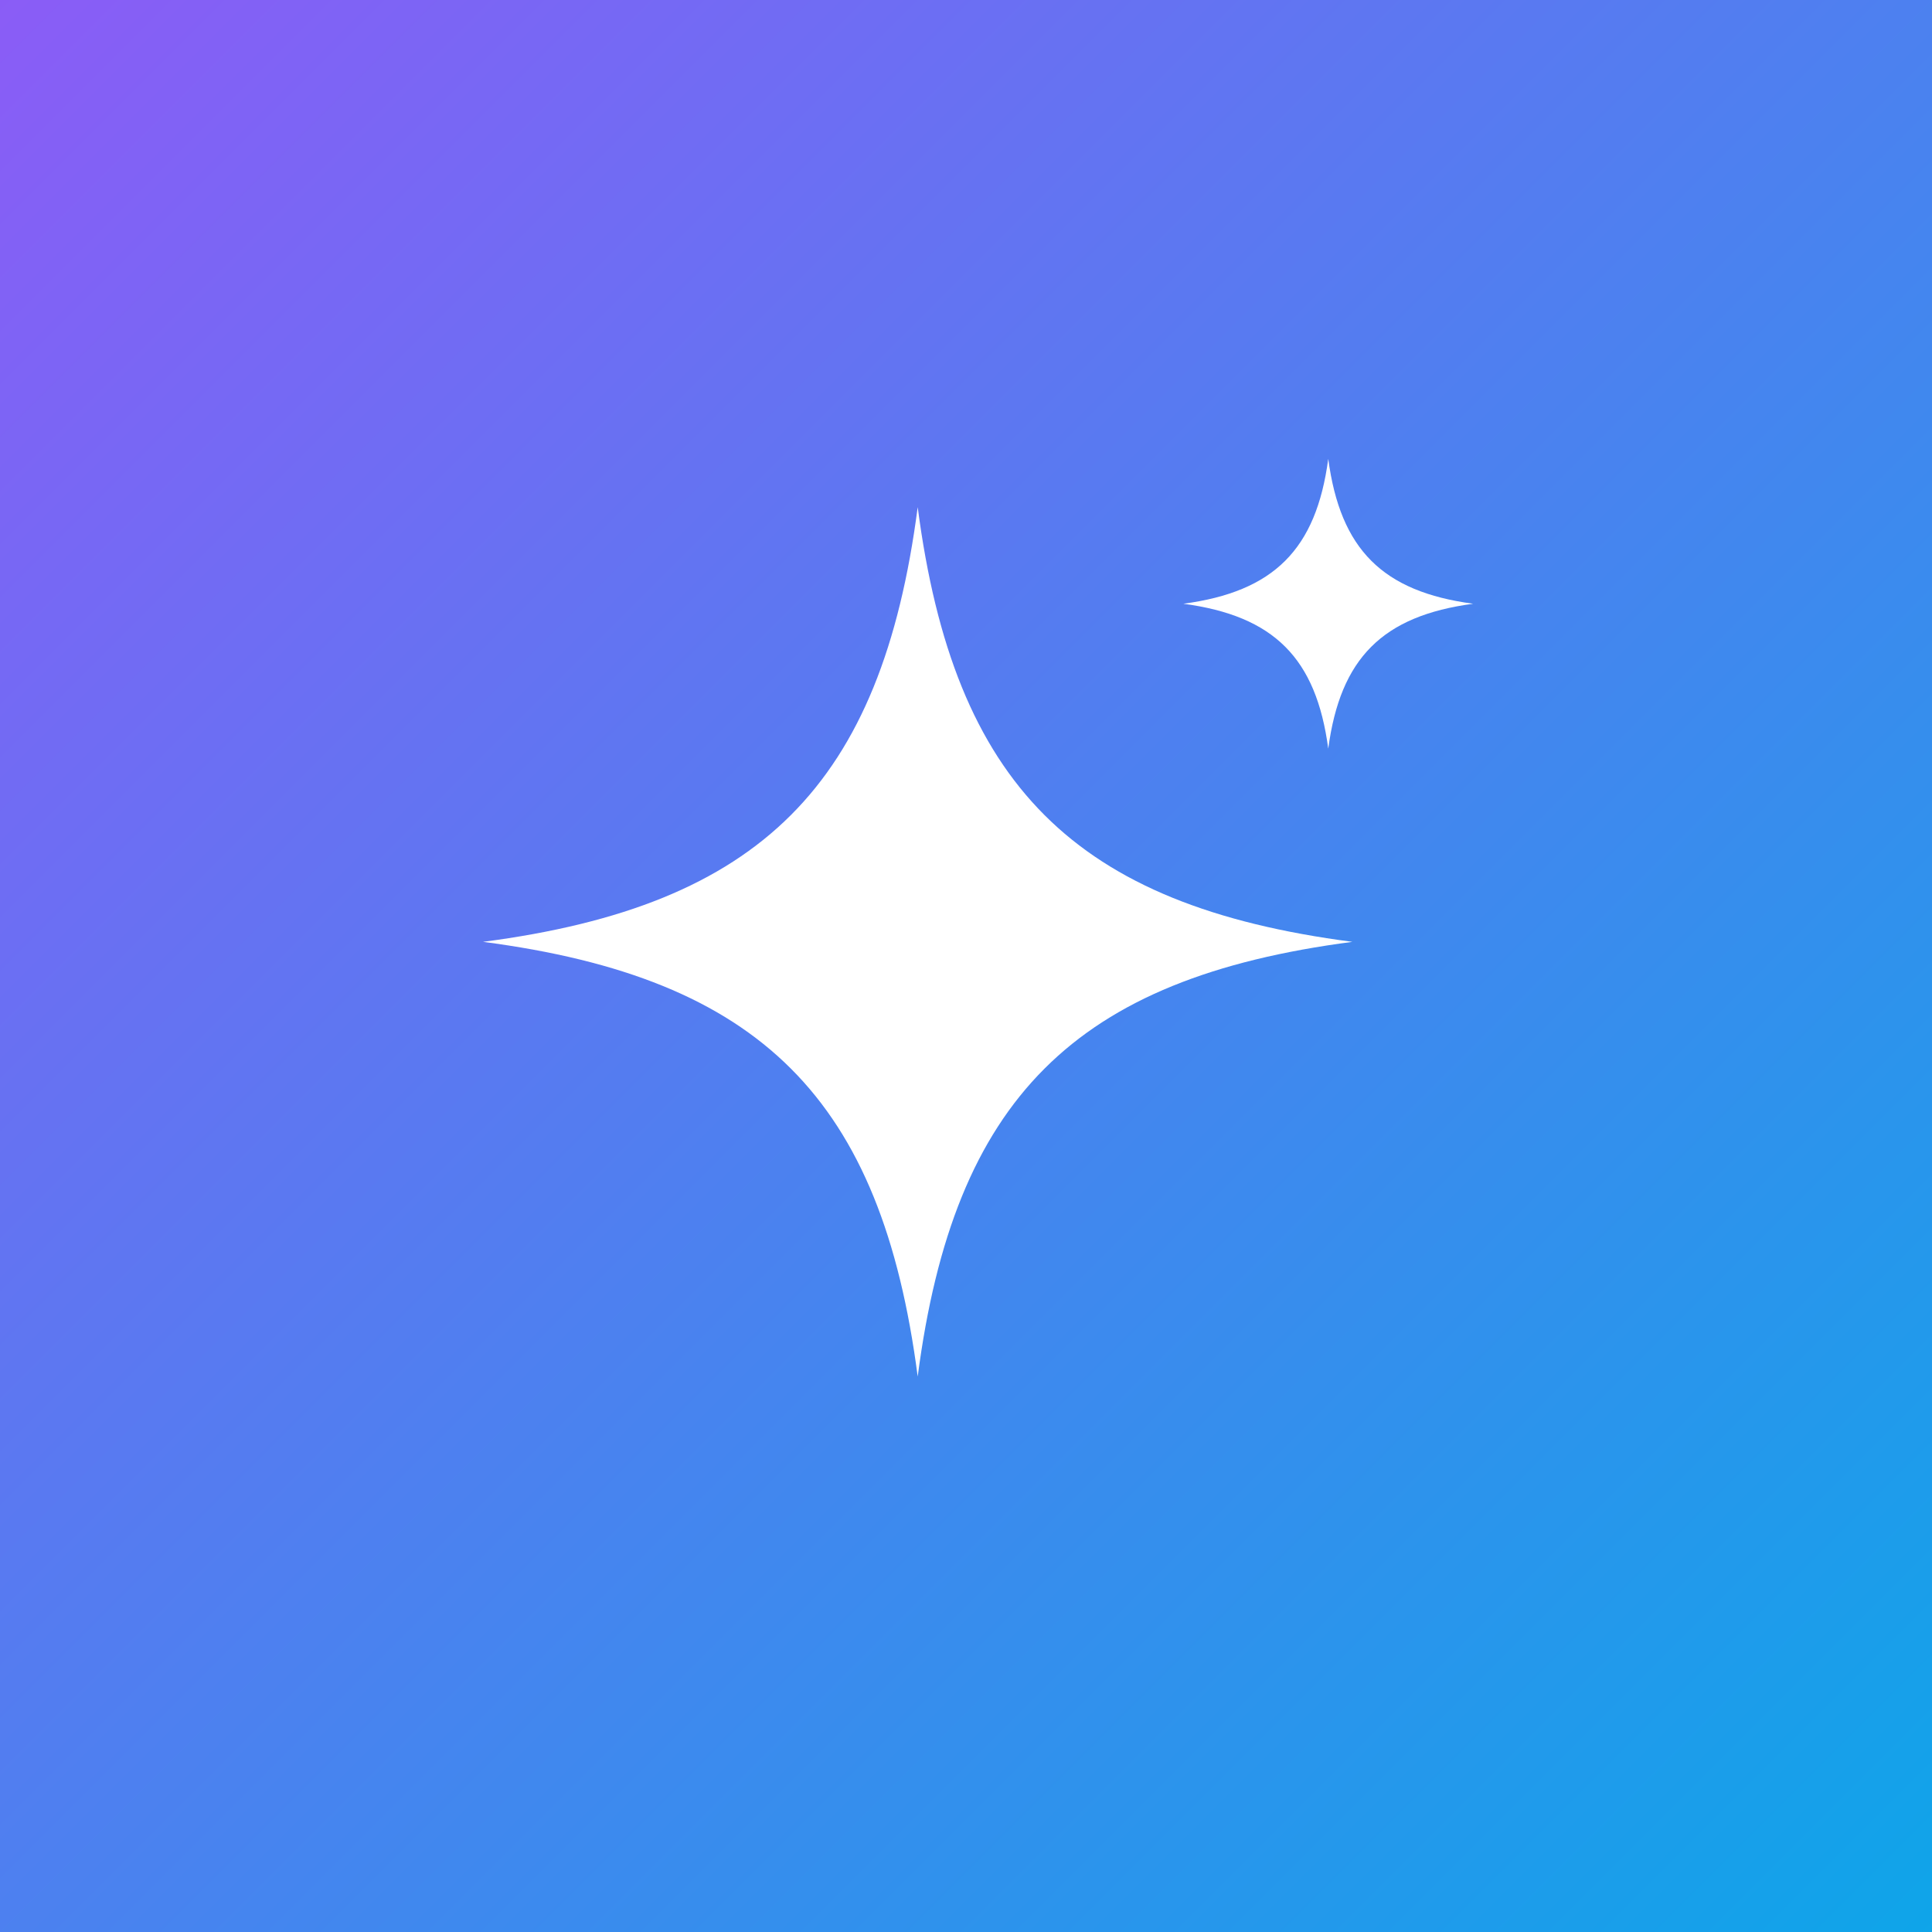
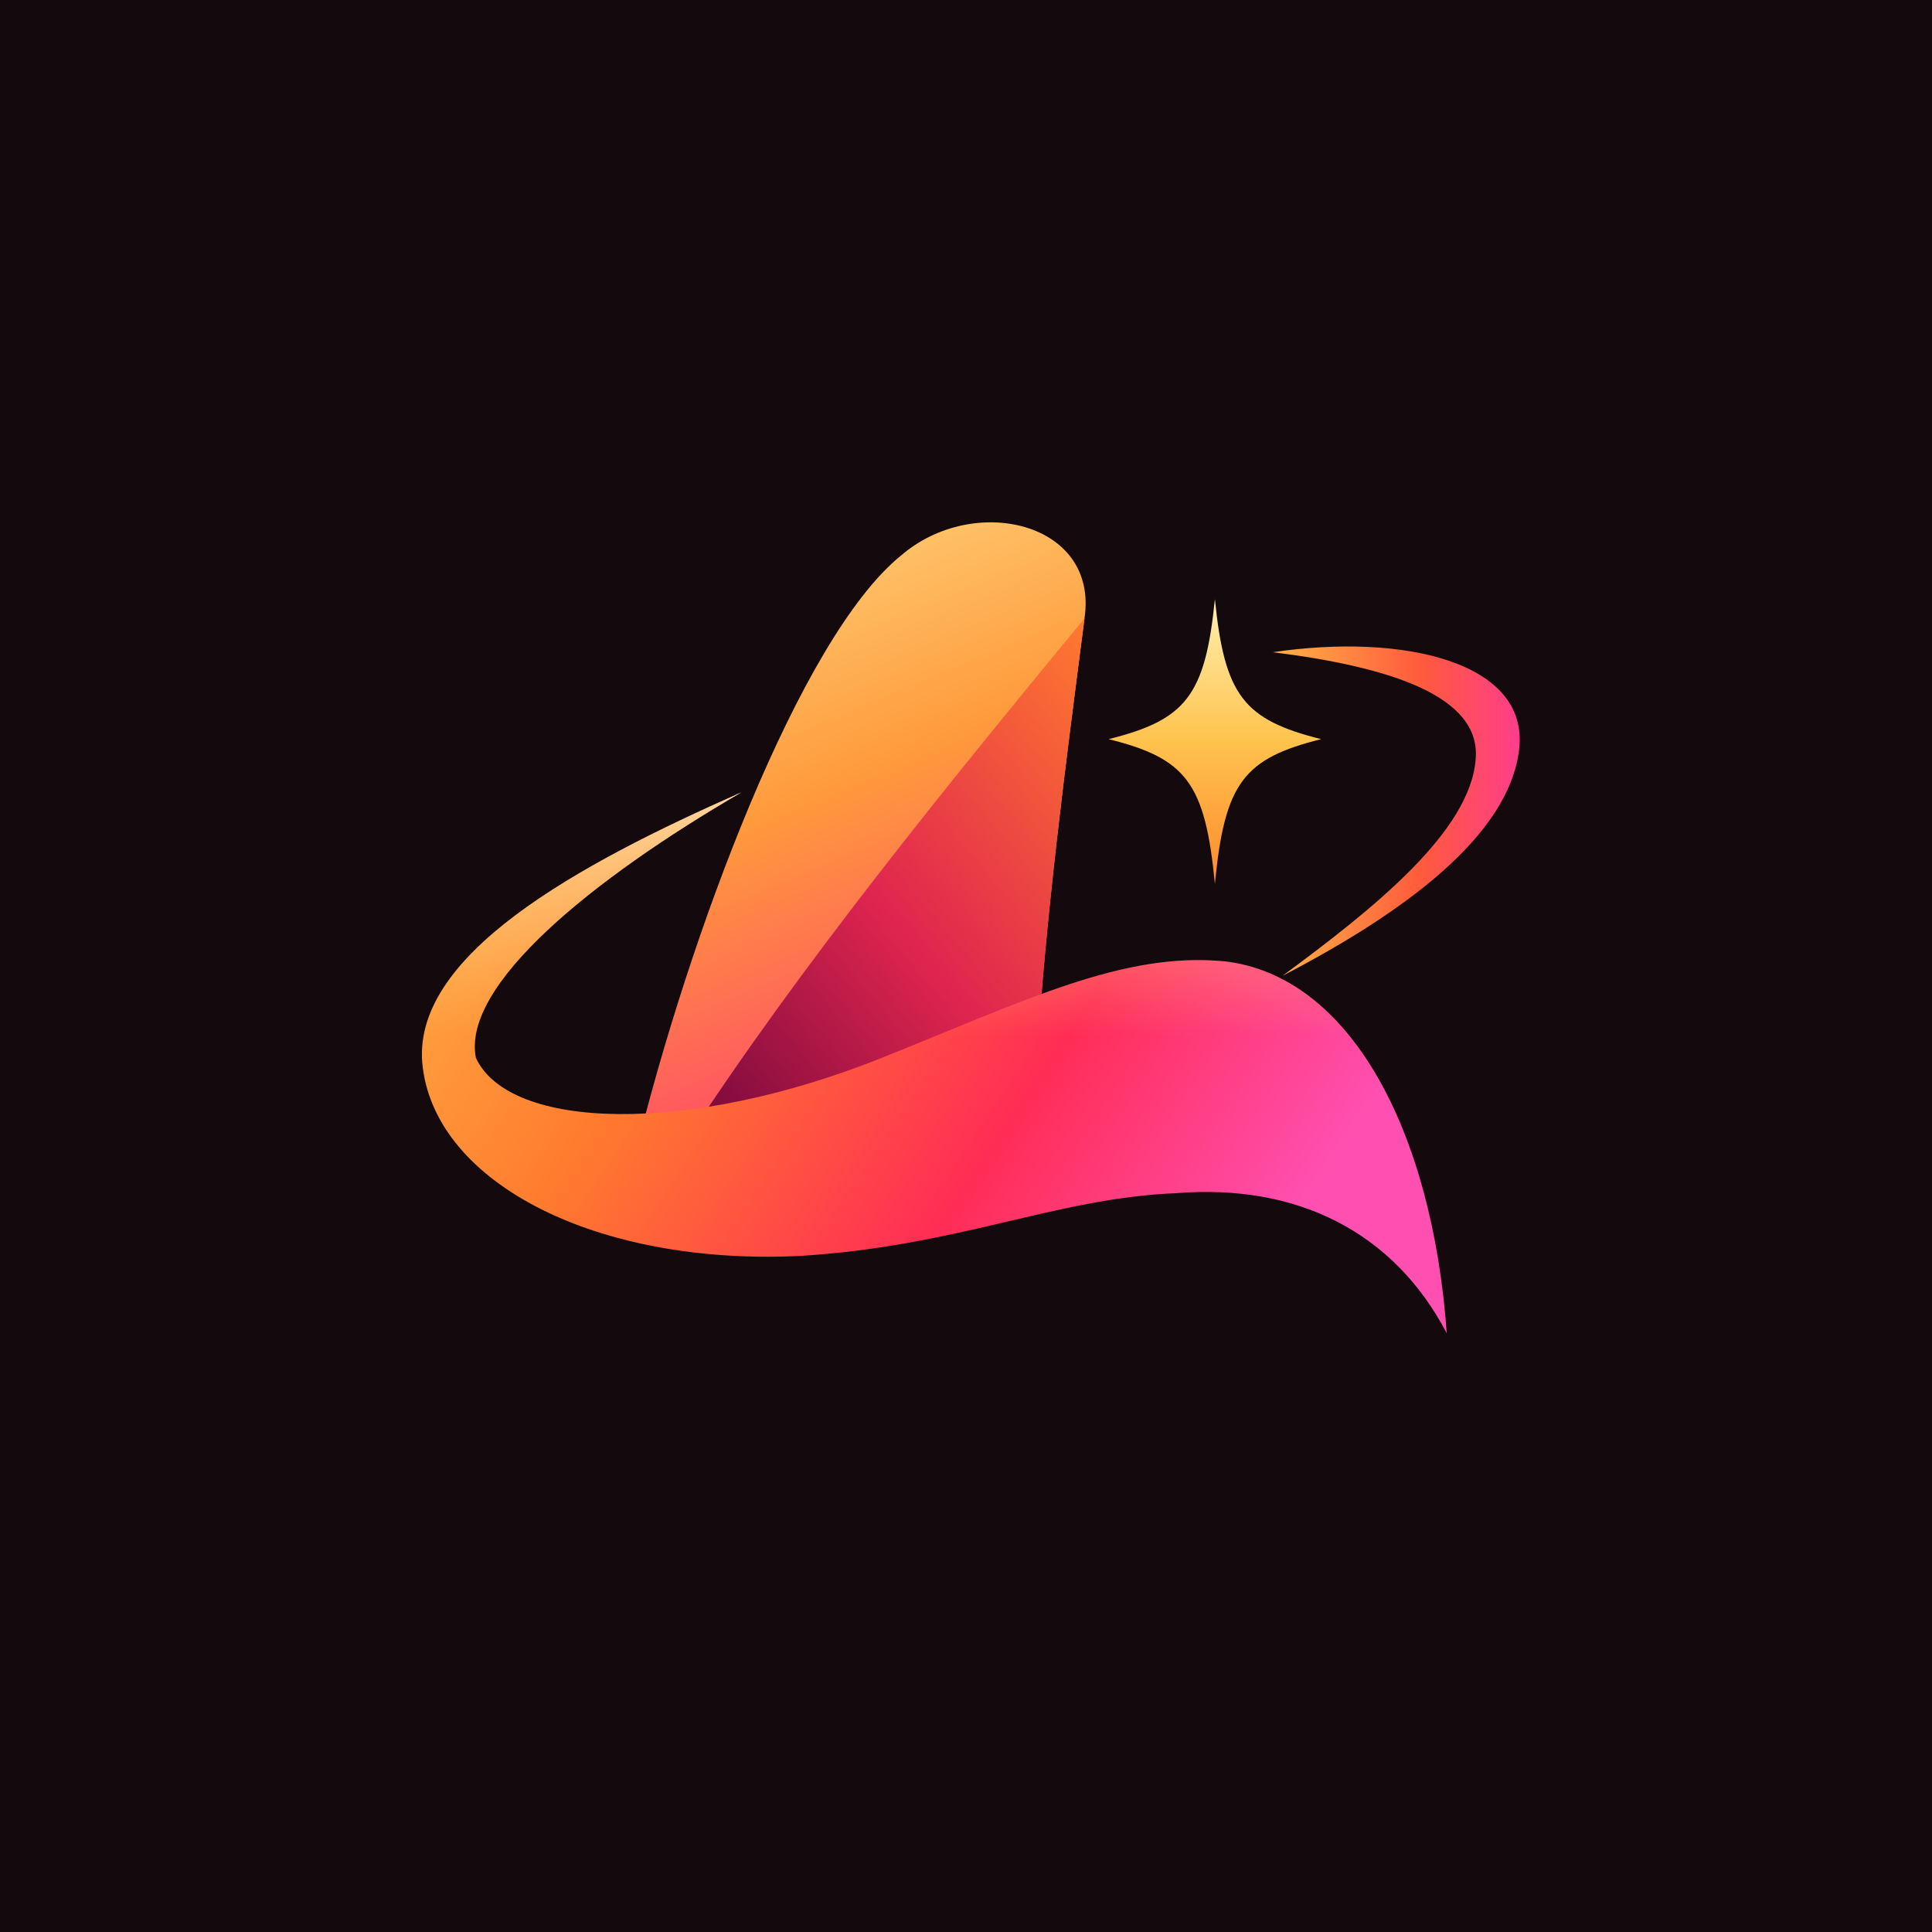
<svg xmlns="http://www.w3.org/2000/svg" viewBox="0 0 512 512">
  <defs>
-     <linearGradient id="g" x1="0" y1="0" x2="1" y2="1">
-       <stop offset="0" stop-color="#8b5cf6" />
-       <stop offset="1" stop-color="#0ea5e9" />
+     <linearGradient id="lm-stem" x1="0.2" y1="0" x2="0.5" y2="1">
+       <stop offset="0" stop-color="#ffd27a" />
+       <stop offset="0.45" stop-color="#ff9a3c" />
+       <stop offset="1" stop-color="#ff3d6e" />
+     </linearGradient>
+     <linearGradient id="lm-shade" x1="1" y1="0" x2="0.1" y2="1">
+       <stop offset="0" stop-color="#ff7a2e" />
+       <stop offset="0.55" stop-color="#e0254f" />
+       <stop offset="1" stop-color="#7a0a3c" />
+     </linearGradient>
+     <linearGradient id="lm-wave" x1="0" y1="0" x2="1" y2="0.35">
+       <stop offset="0" stop-color="#ffb347" />
+       <stop offset="0.35" stop-color="#ff7a2e" />
+       <stop offset="0.7" stop-color="#ff2d55" />
+       <stop offset="1" stop-color="#ff4fb0" />
+     </linearGradient>
+     <linearGradient id="lm-wave-light" x1="0" y1="0" x2="0" y2="1">
+       <stop offset="0" stop-color="#fff3c4" stop-opacity="0.75" />
+       <stop offset="0.45" stop-color="#ffd27a" stop-opacity="0" />
+     </linearGradient>
+     <linearGradient id="lm-orbit" x1="0" y1="0" x2="1" y2="0">
+       <stop offset="0" stop-color="#ffb347" />
+       <stop offset="0.6" stop-color="#ff5a3c" />
+       <stop offset="1" stop-color="#ff3d8b" />
+     </linearGradient>
+     <linearGradient id="lm-spark" x1="0" y1="0" x2="0" y2="1">
+       <stop offset="0" stop-color="#fff0b0" />
+       <stop offset="0.5" stop-color="#ffc24d" />
+       <stop offset="1" stop-color="#ff8a2e" />
    </linearGradient>
  </defs>
-   <rect width="512" height="512" fill="url(#g)" />
-   <g fill="#fff" transform="translate(51.2 51.2) scale(0.8)">
-     <path d="M240 104C252 196 292 236 384 248C292 260 252 300 240 392C228 300 188 260 96 248C188 236 228 196 240 104Z" />
-     <path d="M376 88C380 118 394 132 424 136C394 140 380 154 376 184C372 154 358 140 328 136C358 132 372 118 376 88Z" />
+   <rect width="512" height="512" rx="0" fill="#140a0e" />
+   <g transform="translate(92.2 92.2) scale(0.64) translate(-9 -6)">
+     <path fill="url(#lm-orbit)" d="M392 132C446 124 498 136 494 172C490 208 446 240 396 266C434 238 474 206 476 176C478 150 440 138 392 132Z" />
+     <path fill="url(#lm-stem)" d="M128 340C150 250 196 126 238 92C268 66 320 78 314 118C306 180 298 240 294 304Z" />
+     <path fill="url(#lm-shade)" d="M314 118C306 180 298 240 294 304L148 336C196 262 258 186 314 118Z" />
+     <path fill="url(#lm-wave)" d="M172 190C104 220 34 258 40 304C46 352 112 386 196 382C262 378 302 358 352 356C402 352 442 372 464 414C458 330 424 266 372 260C330 256 290 276 230 300C150 332 76 330 62 300C56 270 110 226 172 190Z" />
+     <path fill="url(#lm-wave-light)" d="M172 190C104 220 34 258 40 304C46 352 112 386 196 382C262 378 302 358 352 356C402 352 442 372 464 414C458 330 424 266 372 260C330 256 290 276 230 300C150 332 76 330 62 300C56 270 110 226 172 190Z" />
+     <path fill="url(#lm-spark)" d="M368 110C372 150 380 160 412 168C380 176 372 186 368 228C364 186 356 176 324 168C356 160 364 150 368 110Z" />
  </g>
</svg>
